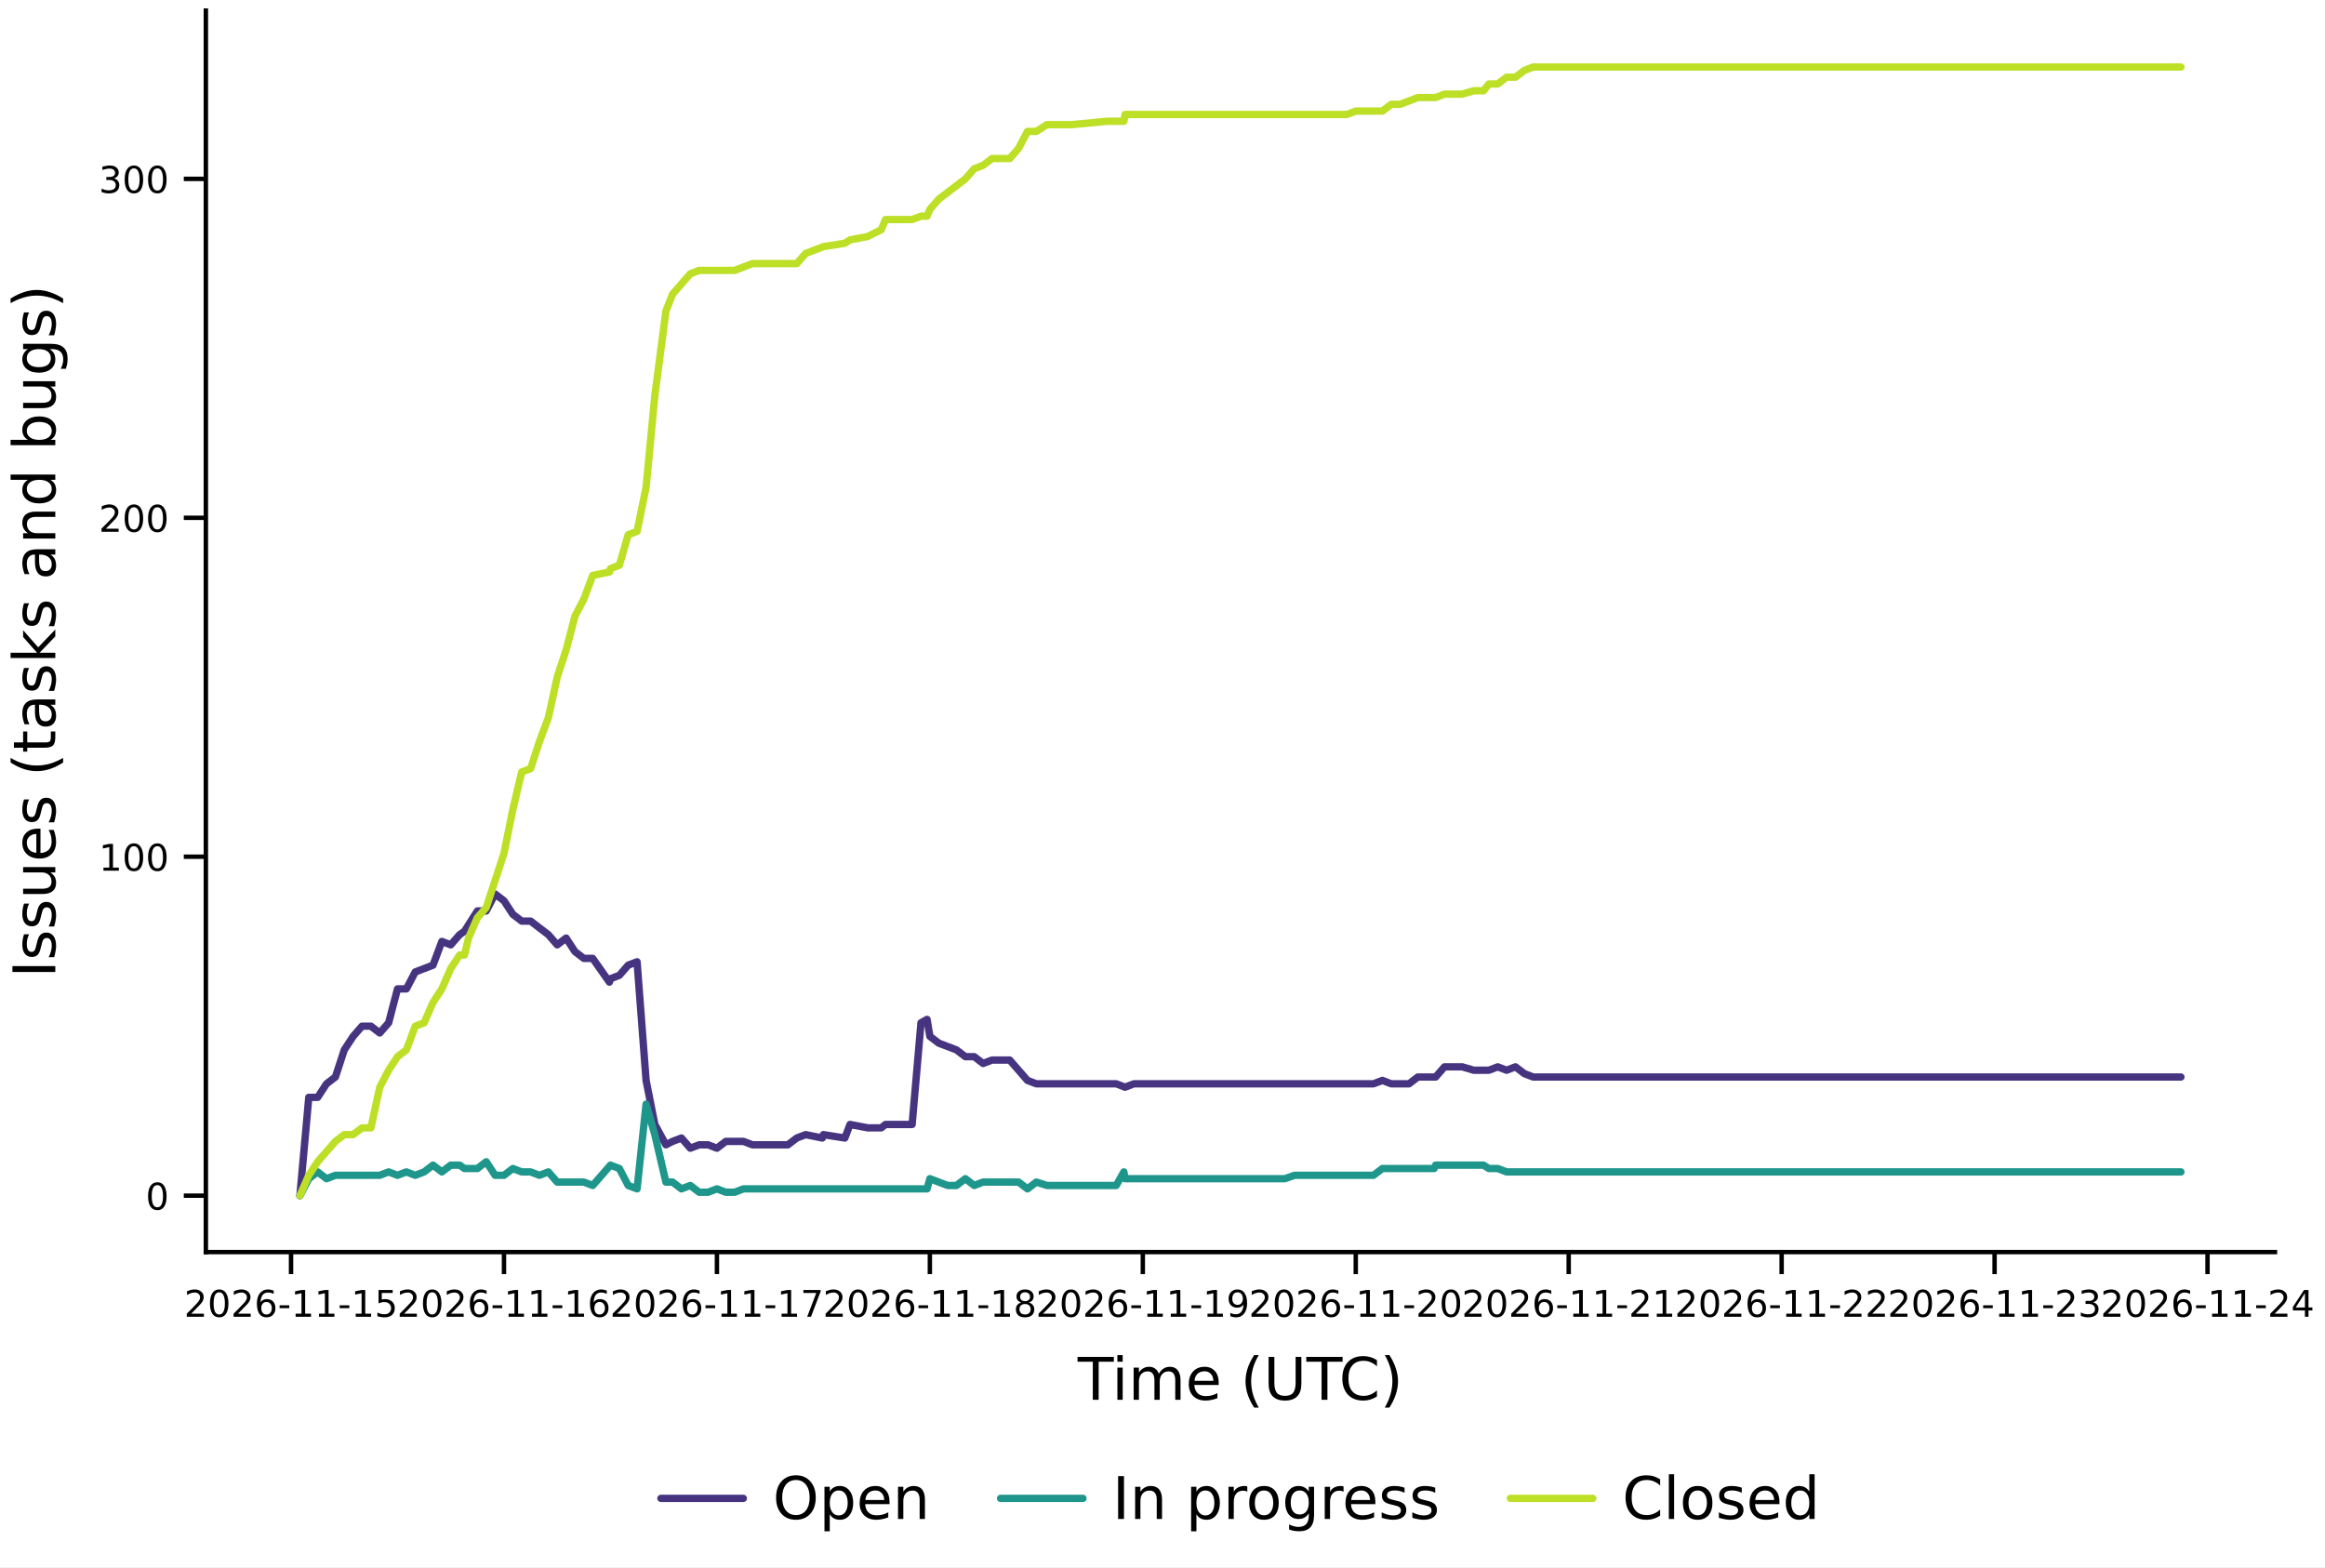
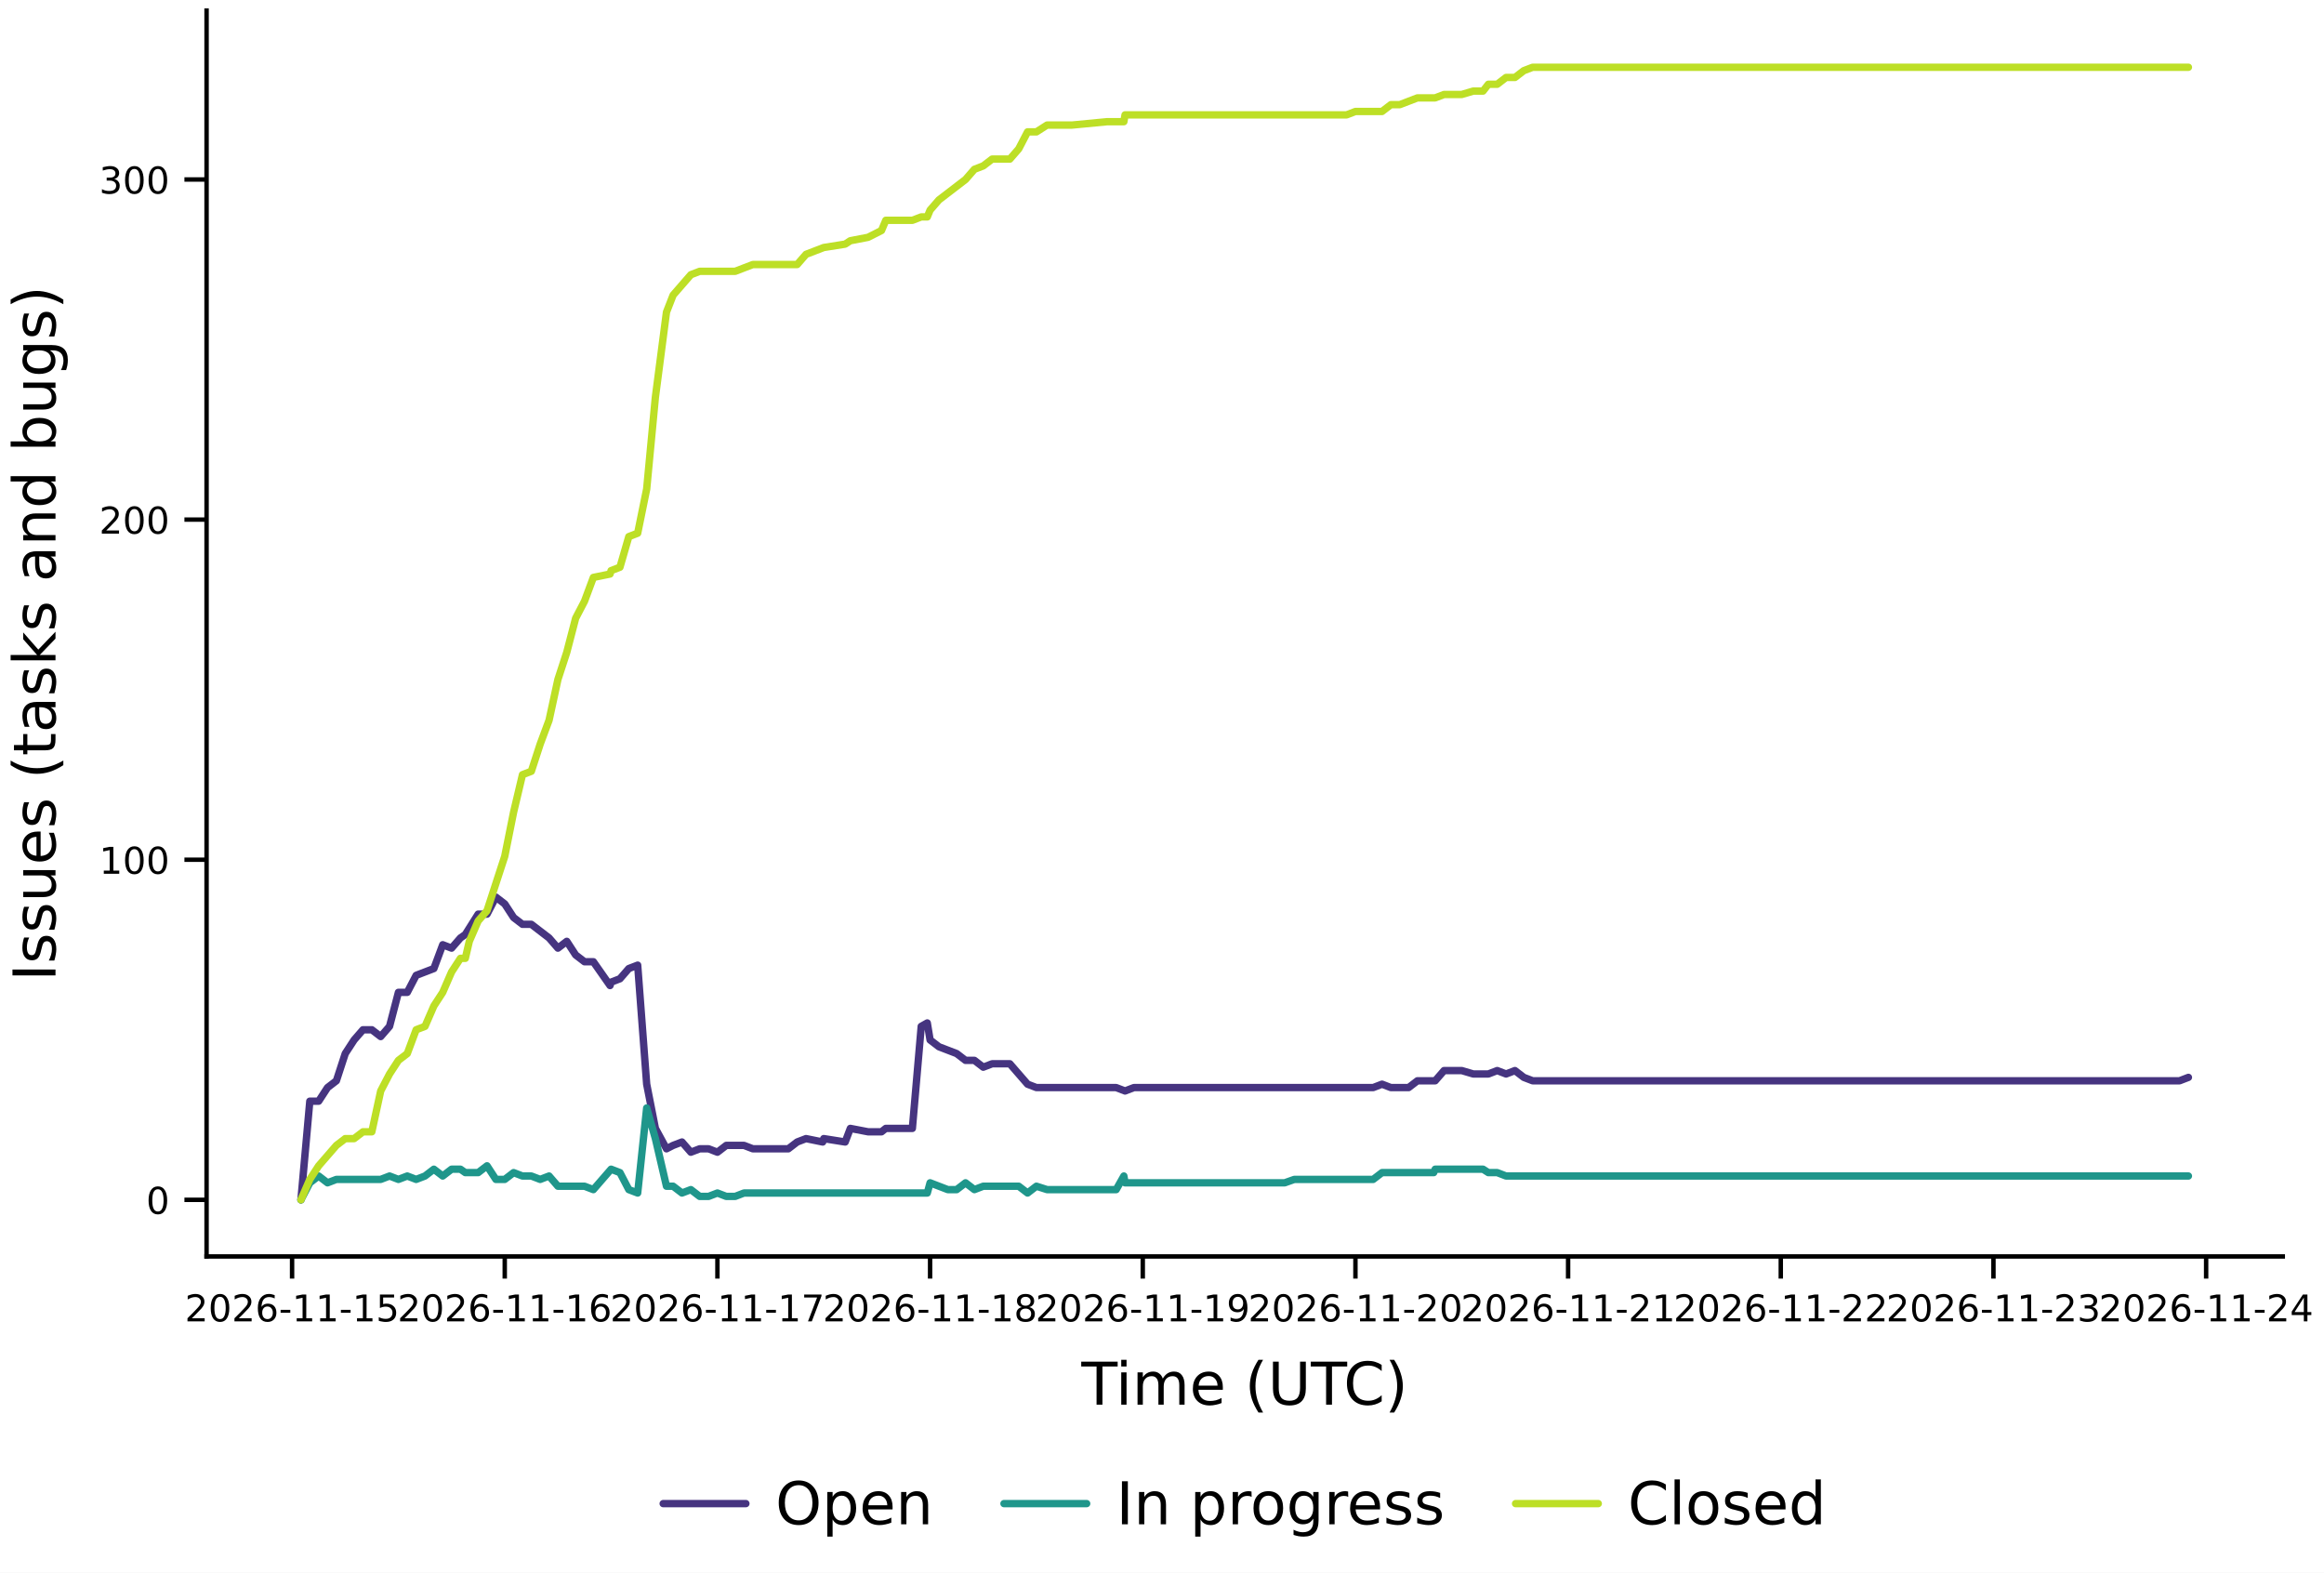
- <svg xmlns="http://www.w3.org/2000/svg" xmlns:xlink="http://www.w3.org/1999/xlink" width="316.058pt" height="213.046pt" viewBox="0 0 316.058 213.046" version="1.1">
+ <svg xmlns="http://www.w3.org/2000/svg" xmlns:xlink="http://www.w3.org/1999/xlink" width="314.841pt" height="213.046pt" viewBox="0 0 314.841 213.046" version="1.1">
  <defs>
    <style type="text/css">*{stroke-linejoin: round; stroke-linecap: butt}</style>
  </defs>
  <g id="figure_1">
    <g id="patch_1">
-       <path d="M 0 213.046  L 316.058 213.046  L 316.058 0  L 0 0  z " style="fill: #ffffff" />
+       <path d="M 0 213.046  L 314.841 213.046  L 314.841 0  L 0 0  z " style="fill: #ffffff" />
    </g>
    <g id="axes_1">
      <g id="patch_2">
        <path d="M 27.984 170.203  L 309.256 170.203  L 309.256 1.44  L 27.984 1.44  z " style="fill: #ffffff" />
      </g>
      <g id="matplotlib.axis_1">
        <g id="xtick_1">
          <g id="line2d_1">
            <defs>
-               <path id="m260171f539" d="M 0 0  L 0 3  " style="stroke: #000000; stroke-width: 0.6" />
+               <path id="m7aa1a6360b" d="M 0 0  L 0 3  " style="stroke: #000000; stroke-width: 0.6" />
            </defs>
            <g>
-               <use xlink:href="#m260171f539" x="39.563" y="170.203" style="stroke: #000000; stroke-width: 0.6" />
+               <use xlink:href="#m7aa1a6360b" x="39.569" y="170.203" style="stroke: #000000; stroke-width: 0.6" />
            </g>
          </g>
          <g id="text_1">
-             <text style="font-size: 5px; font-family: 'DejaVu Sans', sans-serif; text-anchor: middle" x="39.563" y="179.002" transform="rotate(-0 39.5633 179.0017)">2026-11-15</text>
+             <text style="font-size: 5px; font-family: 'DejaVu Sans', sans-serif; text-anchor: middle" x="39.569" y="179.002" transform="rotate(-0 39.56896 179.0017)">2026-11-15</text>
          </g>
        </g>
        <g id="xtick_2">
          <g id="line2d_2">
            <g>
-               <use xlink:href="#m260171f539" x="68.511" y="170.203" style="stroke: #000000; stroke-width: 0.6" />
+               <use xlink:href="#m7aa1a6360b" x="68.38" y="170.203" style="stroke: #000000; stroke-width: 0.6" />
            </g>
          </g>
          <g id="text_2">
-             <text style="font-size: 5px; font-family: 'DejaVu Sans', sans-serif; text-anchor: middle" x="68.511" y="179.002" transform="rotate(-0 68.51062 179.0017)">2026-11-16</text>
+             <text style="font-size: 5px; font-family: 'DejaVu Sans', sans-serif; text-anchor: middle" x="68.38" y="179.002" transform="rotate(-0 68.38038 179.0017)">2026-11-16</text>
          </g>
        </g>
        <g id="xtick_3">
          <g id="line2d_3">
            <g>
-               <use xlink:href="#m260171f539" x="97.458" y="170.203" style="stroke: #000000; stroke-width: 0.6" />
+               <use xlink:href="#m7aa1a6360b" x="97.192" y="170.203" style="stroke: #000000; stroke-width: 0.6" />
            </g>
          </g>
          <g id="text_3">
-             <text style="font-size: 5px; font-family: 'DejaVu Sans', sans-serif; text-anchor: middle" x="97.458" y="179.002" transform="rotate(-0 97.45794 179.0017)">2026-11-17</text>
+             <text style="font-size: 5px; font-family: 'DejaVu Sans', sans-serif; text-anchor: middle" x="97.192" y="179.002" transform="rotate(-0 97.1918 179.0017)">2026-11-17</text>
          </g>
        </g>
        <g id="xtick_4">
          <g id="line2d_4">
            <g>
-               <use xlink:href="#m260171f539" x="126.405" y="170.203" style="stroke: #000000; stroke-width: 0.6" />
+               <use xlink:href="#m7aa1a6360b" x="126.003" y="170.203" style="stroke: #000000; stroke-width: 0.6" />
            </g>
          </g>
          <g id="text_4">
-             <text style="font-size: 5px; font-family: 'DejaVu Sans', sans-serif; text-anchor: middle" x="126.405" y="179.002" transform="rotate(-0 126.4053 179.0017)">2026-11-18</text>
+             <text style="font-size: 5px; font-family: 'DejaVu Sans', sans-serif; text-anchor: middle" x="126.003" y="179.002" transform="rotate(-0 126.0032 179.0017)">2026-11-18</text>
          </g>
        </g>
        <g id="xtick_5">
          <g id="line2d_5">
            <g>
-               <use xlink:href="#m260171f539" x="155.353" y="170.203" style="stroke: #000000; stroke-width: 0.6" />
+               <use xlink:href="#m7aa1a6360b" x="154.815" y="170.203" style="stroke: #000000; stroke-width: 0.6" />
            </g>
          </g>
          <g id="text_5">
-             <text style="font-size: 5px; font-family: 'DejaVu Sans', sans-serif; text-anchor: middle" x="155.353" y="179.002" transform="rotate(-0 155.3526 179.0017)">2026-11-19</text>
+             <text style="font-size: 5px; font-family: 'DejaVu Sans', sans-serif; text-anchor: middle" x="154.815" y="179.002" transform="rotate(-0 154.8146 179.0017)">2026-11-19</text>
          </g>
        </g>
        <g id="xtick_6">
          <g id="line2d_6">
            <g>
-               <use xlink:href="#m260171f539" x="184.3" y="170.203" style="stroke: #000000; stroke-width: 0.6" />
+               <use xlink:href="#m7aa1a6360b" x="183.626" y="170.203" style="stroke: #000000; stroke-width: 0.6" />
            </g>
          </g>
          <g id="text_6">
-             <text style="font-size: 5px; font-family: 'DejaVu Sans', sans-serif; text-anchor: middle" x="184.3" y="179.002" transform="rotate(-0 184.2999 179.0017)">2026-11-20</text>
+             <text style="font-size: 5px; font-family: 'DejaVu Sans', sans-serif; text-anchor: middle" x="183.626" y="179.002" transform="rotate(-0 183.626 179.0017)">2026-11-20</text>
          </g>
        </g>
        <g id="xtick_7">
          <g id="line2d_7">
            <g>
-               <use xlink:href="#m260171f539" x="213.247" y="170.203" style="stroke: #000000; stroke-width: 0.6" />
+               <use xlink:href="#m7aa1a6360b" x="212.437" y="170.203" style="stroke: #000000; stroke-width: 0.6" />
            </g>
          </g>
          <g id="text_7">
-             <text style="font-size: 5px; font-family: 'DejaVu Sans', sans-serif; text-anchor: middle" x="213.247" y="179.002" transform="rotate(-0 213.2472 179.0017)">2026-11-21</text>
+             <text style="font-size: 5px; font-family: 'DejaVu Sans', sans-serif; text-anchor: middle" x="212.437" y="179.002" transform="rotate(-0 212.4375 179.0017)">2026-11-21</text>
          </g>
        </g>
        <g id="xtick_8">
          <g id="line2d_8">
            <g>
-               <use xlink:href="#m260171f539" x="242.195" y="170.203" style="stroke: #000000; stroke-width: 0.6" />
+               <use xlink:href="#m7aa1a6360b" x="241.249" y="170.203" style="stroke: #000000; stroke-width: 0.6" />
            </g>
          </g>
          <g id="text_8">
-             <text style="font-size: 5px; font-family: 'DejaVu Sans', sans-serif; text-anchor: middle" x="242.195" y="179.002" transform="rotate(-0 242.1945 179.0017)">2026-11-22</text>
+             <text style="font-size: 5px; font-family: 'DejaVu Sans', sans-serif; text-anchor: middle" x="241.249" y="179.002" transform="rotate(-0 241.2489 179.0017)">2026-11-22</text>
          </g>
        </g>
        <g id="xtick_9">
          <g id="line2d_9">
            <g>
-               <use xlink:href="#m260171f539" x="271.142" y="170.203" style="stroke: #000000; stroke-width: 0.6" />
+               <use xlink:href="#m7aa1a6360b" x="270.06" y="170.203" style="stroke: #000000; stroke-width: 0.6" />
            </g>
          </g>
          <g id="text_9">
-             <text style="font-size: 5px; font-family: 'DejaVu Sans', sans-serif; text-anchor: middle" x="271.142" y="179.002" transform="rotate(-0 271.1419 179.0017)">2026-11-23</text>
+             <text style="font-size: 5px; font-family: 'DejaVu Sans', sans-serif; text-anchor: middle" x="270.06" y="179.002" transform="rotate(-0 270.0603 179.0017)">2026-11-23</text>
          </g>
        </g>
        <g id="xtick_10">
          <g id="line2d_10">
            <g>
-               <use xlink:href="#m260171f539" x="300.089" y="170.203" style="stroke: #000000; stroke-width: 0.6" />
+               <use xlink:href="#m7aa1a6360b" x="298.872" y="170.203" style="stroke: #000000; stroke-width: 0.6" />
            </g>
          </g>
          <g id="text_10">
-             <text style="font-size: 5px; font-family: 'DejaVu Sans', sans-serif; text-anchor: middle" x="300.089" y="179.002" transform="rotate(-0 300.0892 179.0017)">2026-11-24</text>
+             <text style="font-size: 5px; font-family: 'DejaVu Sans', sans-serif; text-anchor: middle" x="298.872" y="179.002" transform="rotate(-0 298.8717 179.0017)">2026-11-24</text>
          </g>
        </g>
        <g id="text_11">
          <text style="font-size: 8px; font-family: 'DejaVu Sans', sans-serif; text-anchor: middle" x="168.62" y="190.282" transform="rotate(-0 168.6201 190.2816)">Time (UTC)</text>
        </g>
      </g>
      <g id="matplotlib.axis_2">
        <g id="ytick_1">
          <g id="line2d_11">
            <defs>
-               <path id="ma91bd4e025" d="M 0 0  L -3 0  " style="stroke: #000000; stroke-width: 0.6" />
+               <path id="m3c42658f61" d="M 0 0  L -3 0  " style="stroke: #000000; stroke-width: 0.6" />
            </defs>
            <g>
-               <use xlink:href="#ma91bd4e025" x="27.984" y="162.532" style="stroke: #000000; stroke-width: 0.6" />
+               <use xlink:href="#m3c42658f61" x="27.984" y="162.532" style="stroke: #000000; stroke-width: 0.6" />
            </g>
          </g>
          <g id="text_12">
            <text style="font-size: 5px; font-family: 'DejaVu Sans', sans-serif; text-anchor: end" x="22.984" y="164.431" transform="rotate(-0 22.98438 164.4312)">0</text>
          </g>
        </g>
        <g id="ytick_2">
          <g id="line2d_12">
            <g>
-               <use xlink:href="#ma91bd4e025" x="27.984" y="116.46" style="stroke: #000000; stroke-width: 0.6" />
+               <use xlink:href="#m3c42658f61" x="27.984" y="116.46" style="stroke: #000000; stroke-width: 0.6" />
            </g>
          </g>
          <g id="text_13">
            <text style="font-size: 5px; font-family: 'DejaVu Sans', sans-serif; text-anchor: end" x="22.984" y="118.359" transform="rotate(-0 22.98438 118.3589)">100</text>
          </g>
        </g>
        <g id="ytick_3">
          <g id="line2d_13">
            <g>
-               <use xlink:href="#ma91bd4e025" x="27.984" y="70.387" style="stroke: #000000; stroke-width: 0.6" />
+               <use xlink:href="#m3c42658f61" x="27.984" y="70.387" style="stroke: #000000; stroke-width: 0.6" />
            </g>
          </g>
          <g id="text_14">
            <text style="font-size: 5px; font-family: 'DejaVu Sans', sans-serif; text-anchor: end" x="22.984" y="72.287" transform="rotate(-0 22.98438 72.28662)">200</text>
          </g>
        </g>
        <g id="ytick_4">
          <g id="line2d_14">
            <g>
-               <use xlink:href="#ma91bd4e025" x="27.984" y="24.315" style="stroke: #000000; stroke-width: 0.6" />
+               <use xlink:href="#m3c42658f61" x="27.984" y="24.315" style="stroke: #000000; stroke-width: 0.6" />
            </g>
          </g>
          <g id="text_15">
            <text style="font-size: 5px; font-family: 'DejaVu Sans', sans-serif; text-anchor: end" x="22.984" y="26.214" transform="rotate(-0 22.98438 26.21431)">300</text>
          </g>
        </g>
        <g id="text_16">
          <text style="font-size: 8px; font-family: 'DejaVu Sans', sans-serif; text-anchor: middle" x="7.519" y="85.821" transform="rotate(-90 7.51875 85.82143)">Issues (tasks and bugs)</text>
        </g>
      </g>
      <g id="line2d_15">
-         <path d="M 40.769 162.532  L 41.976 149.171  L 43.182 149.171  L 44.388 147.328  L 45.594 146.407  L 46.8 142.721  L 48.006 140.878  L 49.212 139.496  L 50.419 139.496  L 51.625 140.417  L 52.831 139.035  L 54.037 134.428  L 55.243 134.428  L 56.449 132.124  L 58.862 131.203  L 60.068 127.978  L 61.274 128.438  L 62.48 127.056  L 63.143 126.595  L 64.892 123.831  L 66.098 123.831  L 67.304 121.527  L 68.511 122.449  L 69.717 124.292  L 70.923 125.213  L 72.129 125.213  L 74.541 127.056  L 75.747 128.438  L 76.954 127.517  L 78.16 129.36  L 79.366 130.281  L 80.572 130.281  L 82.844 133.506  L 82.984 133.046  L 84.19 132.585  L 85.397 131.203  L 86.603 130.742  L 87.829 146.867  L 89.015 152.857  L 90.523 155.621  L 91.427 155.16  L 92.633 154.7  L 93.84 156.082  L 95.046 155.621  L 96.252 155.621  L 97.458 156.082  L 98.664 155.16  L 101.076 155.16  L 102.282 155.621  L 107.107 155.621  L 108.313 154.7  L 109.519 154.239  L 111.791 154.7  L 111.932 154.239  L 114.846 154.7  L 115.55 152.857  L 117.962 153.317  L 119.792 153.317  L 120.375 152.857  L 123.993 152.857  L 125.199 139.035  L 126.023 138.574  L 126.405 140.878  L 127.611 141.799  L 130.024 142.721  L 131.23 143.642  L 132.436 143.642  L 133.642 144.564  L 134.848 144.103  L 137.261 144.103  L 139.673 146.867  L 140.879 147.328  L 151.734 147.328  L 152.94 147.789  L 154.146 147.328  L 186.712 147.328  L 187.918 146.867  L 189.124 147.328  L 191.537 147.328  L 192.743 146.407  L 195.155 146.407  L 196.361 145.024  L 198.774 145.024  L 200.342 145.485  L 202.392 145.485  L 203.598 145.024  L 204.804 145.485  L 206.01 145.024  L 207.217 145.946  L 208.423 146.407  L 296.471 146.407  L 296.471 146.407  " clip-path="url(#ped6dde5c7c)" style="fill: none; stroke: #463480; stroke-linecap: round" />
+         <path d="M 40.769 162.532  L 41.97 149.171  L 43.17 149.171  L 44.371 147.328  L 45.571 146.407  L 46.772 142.721  L 47.972 140.878  L 49.173 139.496  L 50.373 139.496  L 51.574 140.417  L 52.774 139.035  L 53.975 134.428  L 55.175 134.428  L 56.376 132.124  L 58.777 131.203  L 59.977 127.978  L 61.178 128.438  L 62.378 127.056  L 63.038 126.595  L 64.779 123.831  L 65.979 123.831  L 67.18 121.527  L 68.38 122.449  L 69.581 124.292  L 70.781 125.213  L 71.982 125.213  L 74.383 127.056  L 75.583 128.438  L 76.784 127.517  L 77.984 129.36  L 79.185 130.281  L 80.385 130.281  L 82.646 133.506  L 82.786 133.046  L 83.987 132.585  L 85.187 131.203  L 86.388 130.742  L 87.608 146.867  L 88.788 152.857  L 90.289 155.621  L 91.189 155.16  L 92.39 154.7  L 93.59 156.082  L 94.791 155.621  L 95.991 155.621  L 97.192 156.082  L 98.392 155.16  L 100.793 155.16  L 101.994 155.621  L 106.796 155.621  L 107.996 154.7  L 109.197 154.239  L 111.457 154.7  L 111.598 154.239  L 114.499 154.7  L 115.199 152.857  L 117.6 153.317  L 119.421 153.317  L 120.001 152.857  L 123.602 152.857  L 124.803 139.035  L 125.623 138.574  L 126.003 140.878  L 127.204 141.799  L 129.605 142.721  L 130.805 143.642  L 132.006 143.642  L 133.206 144.564  L 134.407 144.103  L 136.807 144.103  L 139.208 146.867  L 140.409 147.328  L 151.213 147.328  L 152.414 147.789  L 153.614 147.328  L 186.027 147.328  L 187.227 146.867  L 188.428 147.328  L 190.829 147.328  L 192.029 146.407  L 194.43 146.407  L 195.631 145.024  L 198.032 145.024  L 199.592 145.485  L 201.633 145.485  L 202.834 145.024  L 204.034 145.485  L 205.235 145.024  L 206.435 145.946  L 207.636 146.407  L 295.27 146.407  L 296.471 145.946  L 296.471 145.946  " clip-path="url(#pa275719b26)" style="fill: none; stroke: #463480; stroke-linecap: round" />
      </g>
      <g id="line2d_16">
-         <path d="M 40.769 162.532  L 41.976 160.228  L 43.182 159.307  L 44.388 160.228  L 45.594 159.767  L 51.625 159.767  L 52.831 159.307  L 54.037 159.767  L 55.243 159.307  L 56.449 159.767  L 57.655 159.307  L 58.862 158.385  L 60.068 159.307  L 61.274 158.385  L 62.48 158.385  L 63.143 158.846  L 64.892 158.846  L 66.098 157.925  L 67.304 159.767  L 68.511 159.767  L 69.717 158.846  L 70.923 159.307  L 72.129 159.307  L 73.335 159.767  L 74.541 159.307  L 75.747 160.689  L 79.366 160.689  L 80.572 161.15  L 82.984 158.385  L 84.19 158.846  L 85.397 161.15  L 86.603 161.61  L 87.829 150.092  L 89.015 154.239  L 90.523 160.689  L 91.427 160.689  L 92.633 161.61  L 93.84 161.15  L 95.046 162.071  L 96.252 162.071  L 97.458 161.61  L 98.664 162.071  L 99.87 162.071  L 101.076 161.61  L 126.023 161.61  L 126.405 160.228  L 128.818 161.15  L 130.024 161.15  L 131.23 160.228  L 132.436 161.15  L 133.642 160.689  L 138.467 160.689  L 139.673 161.61  L 140.879 160.689  L 142.326 161.15  L 151.734 161.15  L 152.779 159.307  L 152.94 160.228  L 174.671 160.228  L 175.978 159.767  L 186.712 159.767  L 187.918 158.846  L 194.954 158.846  L 195.155 158.385  L 201.668 158.385  L 202.392 158.846  L 203.598 158.846  L 204.804 159.307  L 296.471 159.307  L 296.471 159.307  " clip-path="url(#ped6dde5c7c)" style="fill: none; stroke: #1f968b; stroke-linecap: round" />
+         <path d="M 40.769 162.532  L 41.97 160.228  L 43.17 159.307  L 44.371 160.228  L 45.571 159.767  L 51.574 159.767  L 52.774 159.307  L 53.975 159.767  L 55.175 159.307  L 56.376 159.767  L 57.576 159.307  L 58.777 158.385  L 59.977 159.307  L 61.178 158.385  L 62.378 158.385  L 63.038 158.846  L 64.779 158.846  L 65.979 157.925  L 67.18 159.767  L 68.38 159.767  L 69.581 158.846  L 70.781 159.307  L 71.982 159.307  L 73.182 159.767  L 74.383 159.307  L 75.583 160.689  L 79.185 160.689  L 80.385 161.15  L 82.786 158.385  L 83.987 158.846  L 85.187 161.15  L 86.388 161.61  L 87.608 150.092  L 88.788 154.239  L 90.289 160.689  L 91.189 160.689  L 92.39 161.61  L 93.59 161.15  L 94.791 162.071  L 95.991 162.071  L 97.192 161.61  L 98.392 162.071  L 99.593 162.071  L 100.793 161.61  L 125.623 161.61  L 126.003 160.228  L 128.404 161.15  L 129.605 161.15  L 130.805 160.228  L 132.006 161.15  L 133.206 160.689  L 138.008 160.689  L 139.208 161.61  L 140.409 160.689  L 141.849 161.15  L 151.213 161.15  L 152.254 159.307  L 152.414 160.228  L 174.042 160.228  L 175.343 159.767  L 186.027 159.767  L 187.227 158.846  L 194.23 158.846  L 194.43 158.385  L 200.913 158.385  L 201.633 158.846  L 202.834 158.846  L 204.034 159.307  L 296.471 159.307  L 296.471 159.307  " clip-path="url(#pa275719b26)" style="fill: none; stroke: #1f968b; stroke-linecap: round" />
      </g>
      <g id="line2d_17">
-         <path d="M 40.769 162.532  L 41.976 159.767  L 43.182 157.925  L 45.594 155.16  L 46.8 154.239  L 48.006 154.239  L 49.212 153.317  L 50.419 153.317  L 51.625 147.789  L 52.831 145.485  L 54.037 143.642  L 55.243 142.721  L 56.449 139.496  L 57.655 139.035  L 58.862 136.271  L 60.068 134.428  L 61.274 131.663  L 62.48 129.82  L 63.143 129.82  L 63.686 127.517  L 64.892 124.753  L 66.098 123.37  L 68.511 115.999  L 69.717 110.009  L 70.923 104.941  L 72.129 104.481  L 73.335 100.795  L 74.541 97.57  L 75.747 92.041  L 76.954 88.355  L 78.16 83.748  L 79.366 81.445  L 80.572 78.22  L 82.844 77.759  L 82.984 77.298  L 84.19 76.837  L 85.397 72.691  L 86.603 72.23  L 87.829 66.241  L 89.015 53.801  L 90.523 42.283  L 91.427 39.979  L 93.84 37.215  L 95.046 36.754  L 99.87 36.754  L 102.282 35.833  L 108.313 35.833  L 109.519 34.451  L 111.932 33.529  L 114.846 33.069  L 115.55 32.608  L 117.962 32.147  L 119.792 31.226  L 120.375 29.844  L 123.993 29.844  L 125.199 29.383  L 126.023 29.383  L 126.405 28.461  L 127.611 27.079  L 131.23 24.315  L 132.436 22.933  L 133.642 22.472  L 134.848 21.551  L 137.261 21.551  L 138.467 20.168  L 139.673 17.865  L 140.879 17.865  L 142.326 16.943  L 145.703 16.943  L 150.528 16.483  L 152.779 16.483  L 152.94 15.561  L 183.094 15.561  L 184.3 15.1  L 187.918 15.1  L 189.124 14.179  L 190.331 14.179  L 192.743 13.258  L 195.155 13.258  L 196.361 12.797  L 198.774 12.797  L 200.342 12.336  L 201.668 12.336  L 202.392 11.415  L 203.598 11.415  L 204.804 10.493  L 206.01 10.493  L 207.217 9.572  L 208.423 9.111  L 296.471 9.111  L 296.471 9.111  " clip-path="url(#ped6dde5c7c)" style="fill: none; stroke: #bddf26; stroke-linecap: round" />
+         <path d="M 40.769 162.532  L 41.97 159.767  L 43.17 157.925  L 45.571 155.16  L 46.772 154.239  L 47.972 154.239  L 49.173 153.317  L 50.373 153.317  L 51.574 147.789  L 52.774 145.485  L 53.975 143.642  L 55.175 142.721  L 56.376 139.496  L 57.576 139.035  L 58.777 136.271  L 59.977 134.428  L 61.178 131.663  L 62.378 129.82  L 63.038 129.82  L 63.578 127.517  L 64.779 124.753  L 65.979 123.37  L 68.38 115.999  L 69.581 110.009  L 70.781 104.941  L 71.982 104.481  L 73.182 100.795  L 74.383 97.57  L 75.583 92.041  L 76.784 88.355  L 77.984 83.748  L 79.185 81.445  L 80.385 78.22  L 82.646 77.759  L 82.786 77.298  L 83.987 76.837  L 85.187 72.691  L 86.388 72.23  L 87.608 66.241  L 88.788 53.801  L 90.289 42.283  L 91.189 39.979  L 93.59 37.215  L 94.791 36.754  L 99.593 36.754  L 101.994 35.833  L 107.996 35.833  L 109.197 34.451  L 111.598 33.529  L 114.499 33.069  L 115.199 32.608  L 117.6 32.147  L 119.421 31.226  L 120.001 29.844  L 123.602 29.844  L 124.803 29.383  L 125.623 29.383  L 126.003 28.461  L 127.204 27.079  L 130.805 24.315  L 132.006 22.933  L 133.206 22.472  L 134.407 21.551  L 136.807 21.551  L 138.008 20.168  L 139.208 17.865  L 140.409 17.865  L 141.849 16.943  L 145.211 16.943  L 150.013 16.483  L 152.254 16.483  L 152.414 15.561  L 182.426 15.561  L 183.626 15.1  L 187.227 15.1  L 188.428 14.179  L 189.628 14.179  L 192.029 13.258  L 194.43 13.258  L 195.631 12.797  L 198.032 12.797  L 199.592 12.336  L 200.913 12.336  L 201.633 11.415  L 202.834 11.415  L 204.034 10.493  L 205.235 10.493  L 206.435 9.572  L 207.636 9.111  L 296.471 9.111  L 296.471 9.111  " clip-path="url(#pa275719b26)" style="fill: none; stroke: #bddf26; stroke-linecap: round" />
      </g>
      <g id="patch_3">
        <path d="M 27.984 170.203  L 27.984 1.44  " style="fill: none; stroke: #000000; stroke-width: 0.6; stroke-linejoin: miter; stroke-linecap: square" />
      </g>
      <g id="patch_4">
        <path d="M 27.984 170.203  L 309.256 170.203  " style="fill: none; stroke: #000000; stroke-width: 0.6; stroke-linejoin: miter; stroke-linecap: square" />
      </g>
      <g id="legend_1">
        <g id="line2d_18">
          <path d="M 89.846 203.684  L 95.446 203.684  L 101.046 203.684  " style="fill: none; stroke: #463480; stroke-linecap: round" />
        </g>
        <g id="text_17">
          <text style="font-size: 8px; font-family: 'DejaVu Sans', sans-serif; text-anchor: start" x="105.046" y="206.484" transform="rotate(-0 105.0457 206.4837)">Open</text>
        </g>
        <g id="line2d_19">
          <path d="M 136.014 203.684  L 141.614 203.684  L 147.214 203.684  " style="fill: none; stroke: #1f968b; stroke-linecap: round" />
        </g>
        <g id="text_18">
          <text style="font-size: 8px; font-family: 'DejaVu Sans', sans-serif; text-anchor: start" x="151.214" y="206.484" transform="rotate(-0 151.2145 206.4837)">In progress</text>
        </g>
        <g id="line2d_20">
          <path d="M 205.322 203.684  L 210.922 203.684  L 216.522 203.684  " style="fill: none; stroke: #bddf26; stroke-linecap: round" />
        </g>
        <g id="text_19">
          <text style="font-size: 8px; font-family: 'DejaVu Sans', sans-serif; text-anchor: start" x="220.522" y="206.484" transform="rotate(-0 220.522 206.4837)">Closed</text>
        </g>
      </g>
    </g>
  </g>
  <defs>
-     <clipPath id="ped6dde5c7c">
+     <clipPath id="pa275719b26">
      <rect x="27.984" y="1.44" width="281.271" height="168.763" />
    </clipPath>
  </defs>
</svg>
